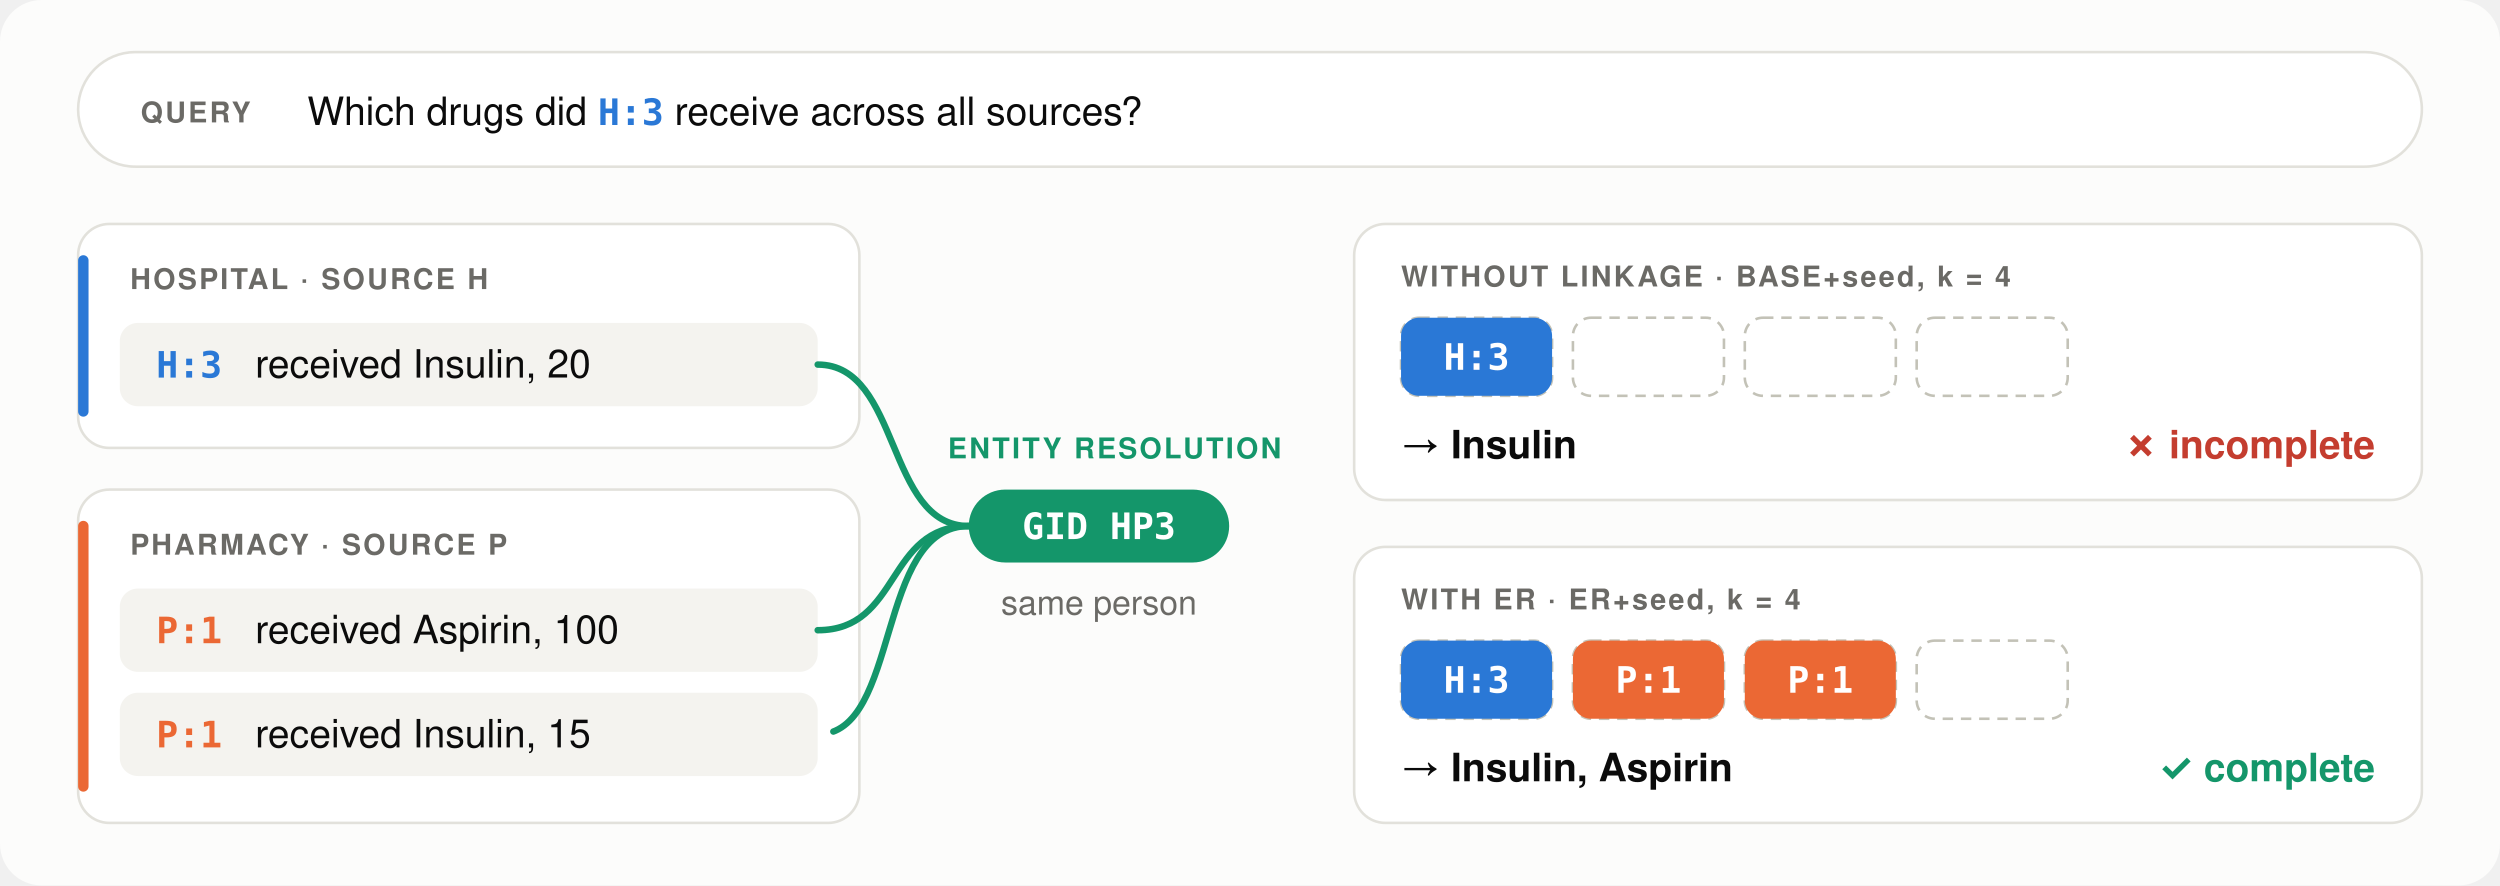
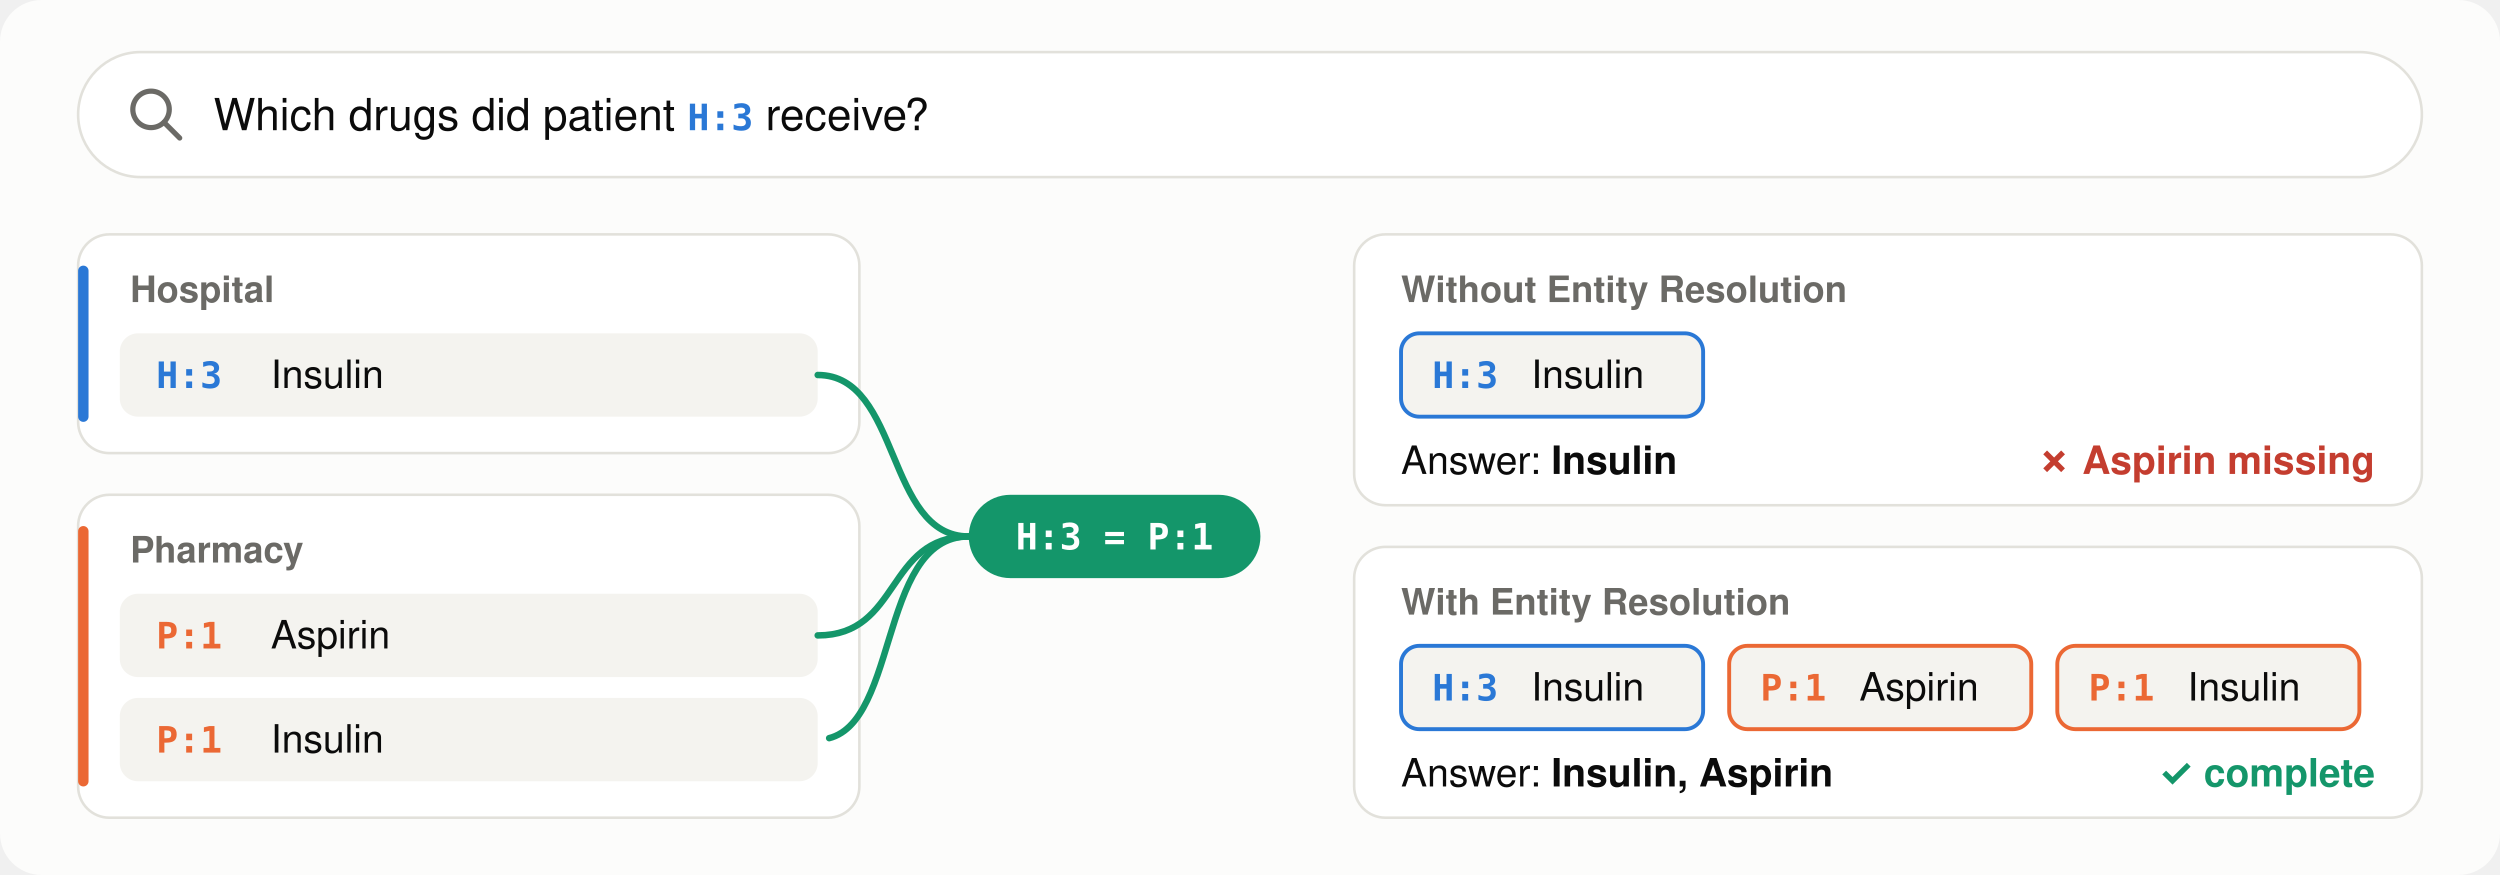
- <svg xmlns="http://www.w3.org/2000/svg" viewBox="0 0 960 340" width="960" height="340" role="img" aria-label="Entity Resolution links H:3 and P:1 to the same person, so the retrieved context holds evidence from both sources and the answer becomes complete">
-   <style>text{font-family:-apple-system,BlinkMacSystemFont,'Segoe UI',Helvetica,Arial,sans-serif}.t{font-size:15px;fill:#0b0b0b}.s{font-size:13px;fill:#6b6a66}.cap{font-size:11px;letter-spacing:.08em;font-weight:600;fill:#6b6a66}.m{font-family:ui-monospace,SFMono-Regular,Consolas,Menlo,monospace;font-size:14px}.b{font-weight:700}g,path{transform-box:fill-box}@keyframes f2{0%,2%{opacity:0;transform:translateY(6px)}6%,93%{opacity:1;transform:none}98%,100%{opacity:0;transform:none}}@keyframes f6{0%,6%{opacity:0;transform:translateY(6px)}10%,93%{opacity:1;transform:none}98%,100%{opacity:0;transform:none}}@keyframes f9{0%,9%{opacity:0;transform:translateY(6px)}13%,93%{opacity:1;transform:none}98%,100%{opacity:0;transform:none}}@keyframes d36{0%,36%{stroke-dashoffset:100;opacity:1}43%,93%{stroke-dashoffset:0;opacity:1}98%,100%{stroke-dashoffset:0;opacity:0}}@keyframes d46{0%,46%{stroke-dashoffset:100;opacity:1}53%,93%{stroke-dashoffset:0;opacity:1}98%,100%{stroke-dashoffset:0;opacity:0}}@keyframes d48{0%,48%{stroke-dashoffset:100;opacity:1}55%,93%{stroke-dashoffset:0;opacity:1}98%,100%{stroke-dashoffset:0;opacity:0}}@keyframes f43{0%,43%{opacity:0;transform:translateY(6px)}47%,93%{opacity:1;transform:none}98%,100%{opacity:0;transform:none}}@keyframes f52{0%,52%{opacity:0;transform:translateY(6px)}56%,93%{opacity:1;transform:none}98%,100%{opacity:0;transform:none}}@keyframes f14{0%,14%{opacity:0;transform:translateY(6px)}18%,93%{opacity:1;transform:none}98%,100%{opacity:0;transform:none}}@keyframes f16{0%,16%{opacity:0;transform:translateY(6px)}20%,93%{opacity:1;transform:none}98%,100%{opacity:0;transform:none}}@keyframes f20{0%,20%{opacity:0;transform:translateY(6px)}24%,93%{opacity:1;transform:none}98%,100%{opacity:0;transform:none}}@keyframes f26{0%,26%{opacity:0;transform:translateY(6px)}30%,93%{opacity:1;transform:none}98%,100%{opacity:0;transform:none}}@keyframes f58{0%,58%{opacity:0;transform:translateY(6px)}62%,93%{opacity:1;transform:none}98%,100%{opacity:0;transform:none}}@keyframes f61{0%,61%{opacity:0;transform:translateY(6px)}65%,93%{opacity:1;transform:none}98%,100%{opacity:0;transform:none}}@keyframes f64{0%,64%{opacity:0;transform:translateY(6px)}68%,93%{opacity:1;transform:none}98%,100%{opacity:0;transform:none}}@keyframes f70{0%,70%{opacity:0;transform:translateY(6px)}74%,93%{opacity:1;transform:none}98%,100%{opacity:0;transform:none}}</style>
-   <rect width="960" height="340" rx="16" fill="#fcfcfb" />
+ <svg xmlns="http://www.w3.org/2000/svg" viewBox="0 0 960 336" width="960" height="336" role="img" aria-label="The hospital knows the patient as H:3, the pharmacy as P:1. Without Entity Resolution the answer misses Aspirin; with it, both records are found and the answer is complete.">
+   <style>text{font-family:-apple-system,BlinkMacSystemFont,'Segoe UI',Helvetica,Arial,sans-serif}.t{font-size:15px;fill:#0b0b0b}.q{font-size:17px;fill:#0b0b0b}.h{font-size:14px;font-weight:600;fill:#6b6a66}.m{font-family:ui-monospace,SFMono-Regular,Consolas,Menlo,monospace;font-size:14px}.b{font-weight:700}g,path{transform-box:fill-box}@keyframes d36{0%,36%{stroke-dashoffset:100;opacity:0}36.5%{opacity:1}43%,93%{stroke-dashoffset:0;opacity:1}98%,100%{stroke-dashoffset:0;opacity:0}}@keyframes d45{0%,45%{stroke-dashoffset:100;opacity:0}45.5%{opacity:1}52%,93%{stroke-dashoffset:0;opacity:1}98%,100%{stroke-dashoffset:0;opacity:0}}@keyframes d47{0%,47%{stroke-dashoffset:100;opacity:0}47.5%{opacity:1}54%,93%{stroke-dashoffset:0;opacity:1}98%,100%{stroke-dashoffset:0;opacity:0}}@keyframes f2{0%,2%{opacity:0;transform:translateY(6px)}6%,93%{opacity:1;transform:none}98%,100%{opacity:0;transform:none}}@keyframes f6{0%,6%{opacity:0;transform:translateY(6px)}10%,93%{opacity:1;transform:none}98%,100%{opacity:0;transform:none}}@keyframes f9{0%,9%{opacity:0;transform:translateY(6px)}13%,93%{opacity:1;transform:none}98%,100%{opacity:0;transform:none}}@keyframes f14{0%,14%{opacity:0;transform:translateY(6px)}18%,93%{opacity:1;transform:none}98%,100%{opacity:0;transform:none}}@keyframes f20{0%,20%{opacity:0;transform:translateY(6px)}24%,93%{opacity:1;transform:none}98%,100%{opacity:0;transform:none}}@keyframes f26{0%,26%{opacity:0;transform:translateY(6px)}30%,93%{opacity:1;transform:none}98%,100%{opacity:0;transform:none}}@keyframes f42{0%,42%{opacity:0;transform:translateY(6px)}46%,93%{opacity:1;transform:none}98%,100%{opacity:0;transform:none}}@keyframes f54{0%,54%{opacity:0;transform:translateY(6px)}58%,93%{opacity:1;transform:none}98%,100%{opacity:0;transform:none}}@keyframes f58{0%,58%{opacity:0;transform:translateY(6px)}62%,93%{opacity:1;transform:none}98%,100%{opacity:0;transform:none}}@keyframes f61{0%,61%{opacity:0;transform:translateY(6px)}65%,93%{opacity:1;transform:none}98%,100%{opacity:0;transform:none}}@keyframes f64{0%,64%{opacity:0;transform:translateY(6px)}68%,93%{opacity:1;transform:none}98%,100%{opacity:0;transform:none}}@keyframes f70{0%,70%{opacity:0;transform:translateY(6px)}74%,93%{opacity:1;transform:none}98%,100%{opacity:0;transform:none}}</style>
+   <rect width="960" height="336" rx="16" fill="#fcfcfb" />
  <g style="animation:f2 11s ease-out infinite both">
-     <rect x="30" y="20" width="900" height="44" rx="22" fill="#ffffff" stroke="#e2e1db" />
-     <text x="54" y="47" class="cap">QUERY</text>
-     <text x="118" y="48" class="t">Which drugs did <tspan class="m" style="fill:#2a78d6" font-weight="700">H:3</tspan> receive across all sources?</text>
+     <rect x="30" y="20" width="900" height="48" rx="24" fill="#ffffff" stroke="#e2e1db" />
+     <circle cx="58" cy="42" r="7" fill="none" stroke="#6b6a66" stroke-width="2" />
+     <path d="M63,47 L69,53" stroke="#6b6a66" stroke-width="2" stroke-linecap="round" />
+     <text x="82" y="50" class="q">Which drugs did patient <tspan class="m b" style="fill:#2a78d6">H:3</tspan> receive?</text>
  </g>
  <g style="animation:f6 11s ease-out infinite both">
-     <rect x="30" y="86" width="300" height="86" rx="12" fill="#ffffff" stroke="#e2e1db" />
-     <rect x="30" y="98" width="4" height="62" rx="2" fill="#2a78d6" />
-     <text x="50" y="111" class="cap">HOSPITAL · SOURCE H</text>
-     <rect x="46" y="124" width="268" height="32" rx="7" fill="#f4f3ef" />
-     <text x="60" y="145" class="m b" style="fill:#2a78d6">H:3</text>
-     <text x="98" y="145" class="t">received Insulin, 20</text>
+     <rect x="30" y="90" width="300" height="84" rx="12" fill="#ffffff" stroke="#e2e1db" />
+     <rect x="30" y="102" width="4" height="60" rx="2" fill="#2a78d6" />
+     <text x="50" y="116" class="h">Hospital</text>
+     <rect x="46" y="128" width="268" height="32" rx="7" fill="#f4f3ef" />
+     <text x="60" y="149" class="m b" style="fill:#2a78d6">H:3</text>
+     <text x="104" y="149" class="t">Insulin</text>
  </g>
  <g style="animation:f9 11s ease-out infinite both">
-     <rect x="30" y="188" width="300" height="128" rx="12" fill="#ffffff" stroke="#e2e1db" />
-     <rect x="30" y="200" width="4" height="104" rx="2" fill="#eb6834" />
-     <text x="50" y="213" class="cap">PHARMACY · SOURCE P</text>
-     <rect x="46" y="226" width="268" height="32" rx="7" fill="#f4f3ef" />
-     <text x="60" y="247" class="m b" style="fill:#eb6834">P:1</text>
-     <text x="98" y="247" class="t">received Aspirin, 100</text>
-     <rect x="46" y="266" width="268" height="32" rx="7" fill="#f4f3ef" />
-     <text x="60" y="287" class="m b" style="fill:#eb6834">P:1</text>
-     <text x="98" y="287" class="t">received Insulin, 15</text>
+     <rect x="30" y="190" width="300" height="124" rx="12" fill="#ffffff" stroke="#e2e1db" />
+     <rect x="30" y="202" width="4" height="100" rx="2" fill="#eb6834" />
+     <text x="50" y="216" class="h">Pharmacy</text>
+     <rect x="46" y="228" width="268" height="32" rx="7" fill="#f4f3ef" />
+     <text x="60" y="249" class="m b" style="fill:#eb6834">P:1</text>
+     <text x="104" y="249" class="t">Aspirin</text>
+     <rect x="46" y="268" width="268" height="32" rx="7" fill="#f4f3ef" />
+     <text x="60" y="289" class="m b" style="fill:#eb6834">P:1</text>
+     <text x="104" y="289" class="t">Insulin</text>
  </g>
-   <path d="M314,140 C346,140 340,202 372,202" pathLength="100" stroke-dasharray="100" fill="none" stroke="#14966a" stroke-width="2.5" stroke-linecap="round" style="animation:d36 11s ease-in-out infinite both" />
-   <path d="M372,202 C340,202 346,242 314,242" pathLength="100" stroke-dasharray="100" fill="none" stroke="#14966a" stroke-width="2.5" stroke-linecap="round" style="animation:d46 11s ease-in-out infinite both" />
-   <path d="M372,202 C336,202 346,282 314,282" pathLength="100" stroke-dasharray="100" fill="none" stroke="#14966a" stroke-width="2.5" stroke-linecap="round" style="animation:d48 11s ease-in-out infinite both" />
-   <g style="animation:f43 11s ease-out infinite both">
-     <rect x="372" y="188" width="100" height="28" rx="14" fill="#14966a" />
-     <text x="422" y="207" text-anchor="middle" class="m b" style="fill:#ffffff">GID HP3</text>
-   </g>
-   <g style="animation:f52 11s ease-out infinite both">
-     <text x="428" y="176" text-anchor="middle" class="cap" style="fill:#14966a">ENTITY RESOLUTION</text>
-     <text x="422" y="236" text-anchor="middle" class="s">same person</text>
+   <path d="M314,144 C346,144 340,206 372,206" pathLength="100" stroke-dasharray="100" fill="none" stroke="#14966a" stroke-width="2.5" stroke-linecap="round" style="animation:d36 11s ease-in-out infinite both" />
+   <path d="M372,206 C340,206 346,244 314,244" pathLength="100" stroke-dasharray="100" fill="none" stroke="#14966a" stroke-width="2.5" stroke-linecap="round" style="animation:d45 11s ease-in-out infinite both" />
+   <path d="M372,206 C336,206 346,284 314,284" pathLength="100" stroke-dasharray="100" fill="none" stroke="#14966a" stroke-width="2.5" stroke-linecap="round" style="animation:d47 11s ease-in-out infinite both" />
+   <g style="animation:f42 11s ease-out infinite both">
+     <rect x="372" y="190" width="112" height="32" rx="16" fill="#14966a" />
+     <text x="428" y="211" text-anchor="middle" class="m b" style="fill:#ffffff">H:3 = P:1</text>
  </g>
  <g style="animation:f14 11s ease-out infinite both">
-     <rect x="520" y="86" width="410" height="106" rx="12" fill="#ffffff" stroke="#e2e1db" />
-     <text x="538" y="110" class="cap">WITHOUT LINKAGE · BASE+seed, k = 4</text>
-     <rect x="538" y="122" width="58" height="30" rx="7" fill="none" stroke="#c3c2b7" stroke-dasharray="4 3" />
-     <rect x="604" y="122" width="58" height="30" rx="7" fill="none" stroke="#c3c2b7" stroke-dasharray="4 3" />
-     <rect x="670" y="122" width="58" height="30" rx="7" fill="none" stroke="#c3c2b7" stroke-dasharray="4 3" />
-     <rect x="736" y="122" width="58" height="30" rx="7" fill="none" stroke="#c3c2b7" stroke-dasharray="4 3" />
+     <rect x="520" y="90" width="410" height="104" rx="12" fill="#ffffff" stroke="#e2e1db" />
+     <text x="538" y="116" class="h">Without Entity Resolution</text>
  </g>
-   <g style="animation:f16 11s ease-out infinite both">
-     <rect x="520" y="210" width="410" height="106" rx="12" fill="#ffffff" stroke="#e2e1db" />
-     <text x="538" y="234" class="cap">WITH ER · ER+seed, k = 4</text>
-     <rect x="538" y="246" width="58" height="30" rx="7" fill="none" stroke="#c3c2b7" stroke-dasharray="4 3" />
-     <rect x="604" y="246" width="58" height="30" rx="7" fill="none" stroke="#c3c2b7" stroke-dasharray="4 3" />
-     <rect x="670" y="246" width="58" height="30" rx="7" fill="none" stroke="#c3c2b7" stroke-dasharray="4 3" />
-     <rect x="736" y="246" width="58" height="30" rx="7" fill="none" stroke="#c3c2b7" stroke-dasharray="4 3" />
+   <g style="animation:f54 11s ease-out infinite both">
+     <rect x="520" y="210" width="410" height="104" rx="12" fill="#ffffff" stroke="#e2e1db" />
+     <text x="538" y="236" class="h">With Entity Resolution</text>
  </g>
  <g style="animation:f20 11s ease-out infinite both">
-     <rect x="538" y="122" width="58" height="30" rx="7" fill="#2a78d6" />
-     <text x="567" y="142" text-anchor="middle" class="m b" style="fill:#ffffff">H:3</text>
+     <rect x="538" y="128" width="116" height="32" rx="7" fill="#f4f3ef" stroke="#2a78d6" stroke-width="1.5" />
+     <text x="550" y="149" class="m b" style="fill:#2a78d6">H:3</text>
+     <text x="588" y="149" class="t">Insulin</text>
  </g>
  <g style="animation:f26 11s ease-out infinite both">
-     <text x="538" y="176" class="t">→ <tspan font-weight="700">Insulin</tspan>
+     <text x="538" y="182" class="t">Answer: <tspan class="b">Insulin</tspan>
    </text>
-     <text x="912" y="176" text-anchor="end" class="t b" style="fill:#c43d2f">✗ incomplete</text>
+     <text x="912" y="182" text-anchor="end" class="t b" style="fill:#c43d2f">✗ Aspirin missing</text>
  </g>
  <g style="animation:f58 11s ease-out infinite both">
-     <rect x="538" y="246" width="58" height="30" rx="7" fill="#2a78d6" />
-     <text x="567" y="266" text-anchor="middle" class="m b" style="fill:#ffffff">H:3</text>
+     <rect x="538" y="248" width="116" height="32" rx="7" fill="#f4f3ef" stroke="#2a78d6" stroke-width="1.5" />
+     <text x="550" y="269" class="m b" style="fill:#2a78d6">H:3</text>
+     <text x="588" y="269" class="t">Insulin</text>
  </g>
  <g style="animation:f61 11s ease-out infinite both">
-     <rect x="604" y="246" width="58" height="30" rx="7" fill="#eb6834" />
-     <text x="633" y="266" text-anchor="middle" class="m b" style="fill:#ffffff">P:1</text>
+     <rect x="664" y="248" width="116" height="32" rx="7" fill="#f4f3ef" stroke="#eb6834" stroke-width="1.5" />
+     <text x="676" y="269" class="m b" style="fill:#eb6834">P:1</text>
+     <text x="714" y="269" class="t">Aspirin</text>
  </g>
  <g style="animation:f64 11s ease-out infinite both">
-     <rect x="670" y="246" width="58" height="30" rx="7" fill="#eb6834" />
-     <text x="699" y="266" text-anchor="middle" class="m b" style="fill:#ffffff">P:1</text>
+     <rect x="790" y="248" width="116" height="32" rx="7" fill="#f4f3ef" stroke="#eb6834" stroke-width="1.5" />
+     <text x="802" y="269" class="m b" style="fill:#eb6834">P:1</text>
+     <text x="840" y="269" class="t">Insulin</text>
  </g>
  <g style="animation:f70 11s ease-out infinite both">
-     <text x="538" y="300" class="t">→ <tspan font-weight="700">Insulin, Aspirin</tspan>
+     <text x="538" y="302" class="t">Answer: <tspan class="b">Insulin, Aspirin</tspan>
    </text>
-     <text x="912" y="300" text-anchor="end" class="t b" style="fill:#14966a">✓ complete</text>
+     <text x="912" y="302" text-anchor="end" class="t b" style="fill:#14966a">✓ complete</text>
  </g>
</svg>
